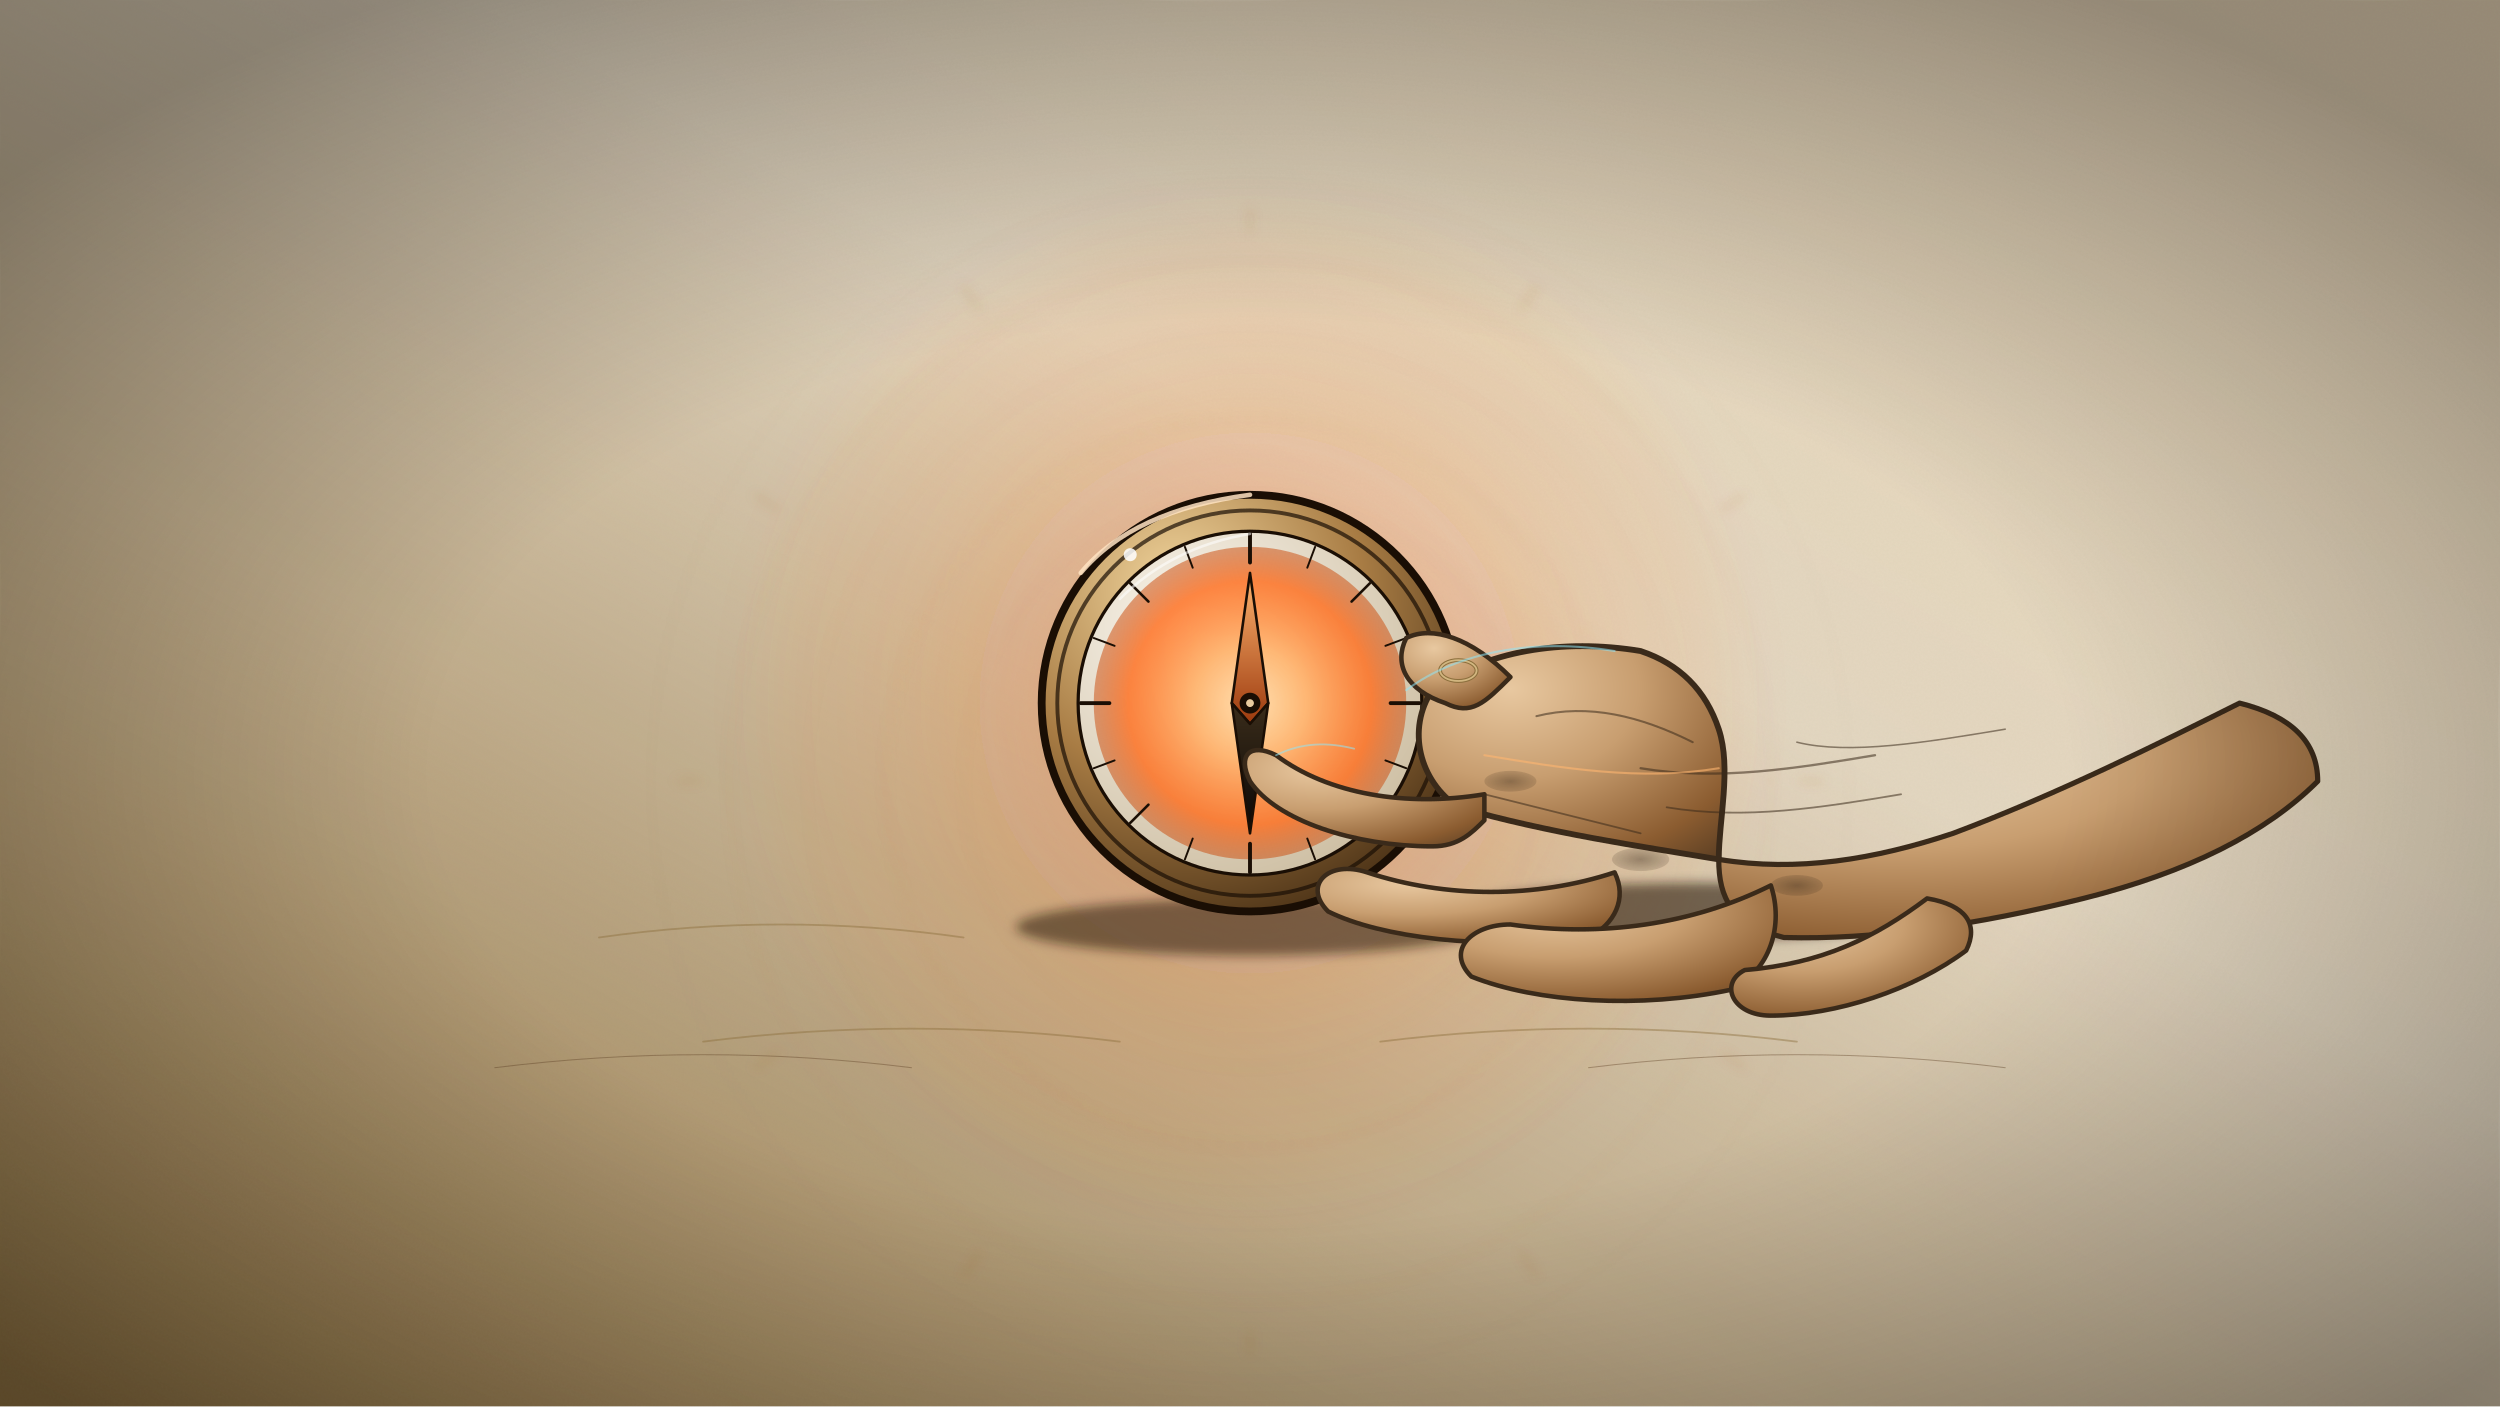
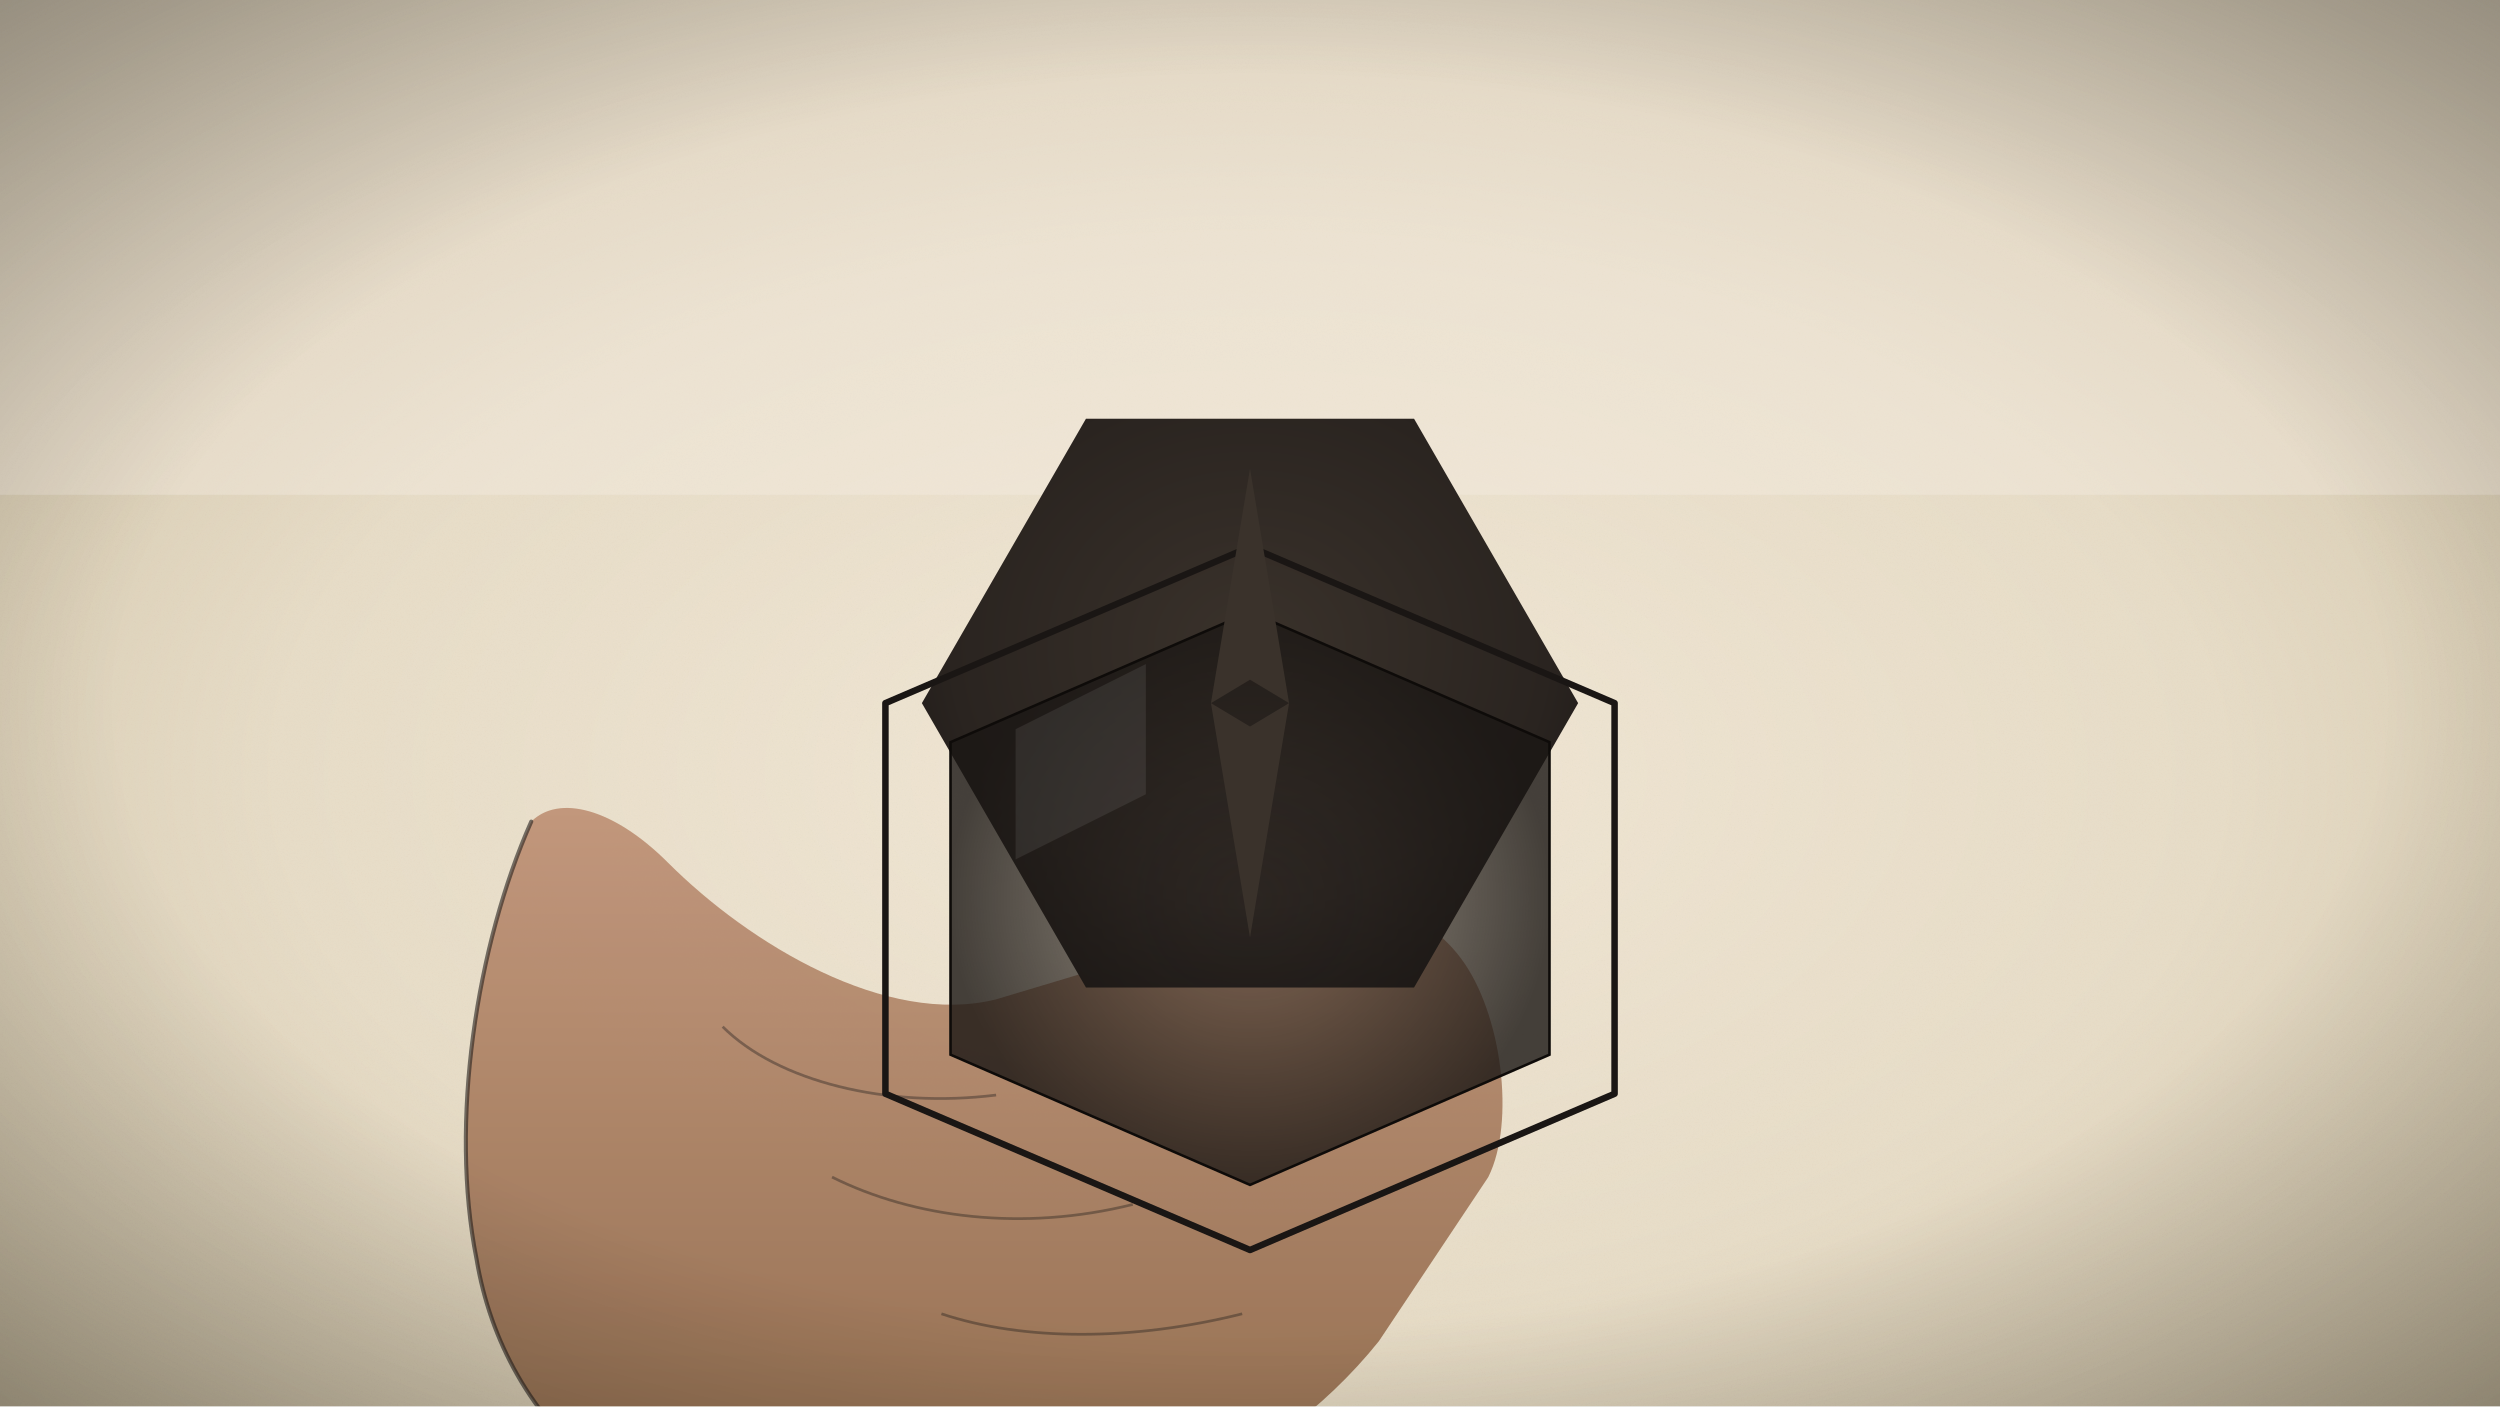
- <svg xmlns="http://www.w3.org/2000/svg" viewBox="0 0 1920 1080" preserveAspectRatio="xMidYMid slice" role="img" aria-label="Scene 08A — Compass lights up (WOW 3, Disney polish)">
+ <svg xmlns="http://www.w3.org/2000/svg" viewBox="0 0 1920 1080" preserveAspectRatio="xMidYMid slice" role="img" aria-label="Scene 08A — Compass lights up">
  <defs>
-     <filter id="painterly08a" x="-5%" y="-5%" width="110%" height="110%">
-       <feTurbulence type="fractalNoise" baseFrequency="0.008" numOctaves="2" seed="42" />
-       <feDisplacementMap in="SourceGraphic" scale="6" />
-     </filter>
-     <filter id="sandGrain" x="-5%" y="-5%" width="110%" height="110%">
-       <feTurbulence type="fractalNoise" baseFrequency="0.6" numOctaves="2" seed="3" />
-       <feColorMatrix values="0 0 0 0 0.55  0 0 0 0 0.44  0 0 0 0 0.30  0 0 0 0.4 0" />
+     <radialGradient id="sandBg" cx="50%" cy="55%" r="70%">
+       <stop offset="0%" stop-color="#F2E8D6" />
+       <stop offset="55%" stop-color="#E8DDC8" />
+       <stop offset="100%" stop-color="#C9BC9F" />
+     </radialGradient>
+     <linearGradient id="handGrad" x1="0%" y1="0%" x2="0%" y2="100%">
+       <stop offset="0%" stop-color="#C09478" />
+       <stop offset="100%" stop-color="#8B6647" />
+     </linearGradient>
+     <radialGradient id="metalBody" cx="50%" cy="40%" r="65%">
+       <stop offset="0%" stop-color="#3A322B" />
+       <stop offset="70%" stop-color="#2A2420" />
+       <stop offset="100%" stop-color="#1A1614" />
+     </radialGradient>
+     <radialGradient id="glassOff" cx="50%" cy="50%" r="50%">
+       <stop offset="0%" stop-color="#2C2622" stop-opacity="0.4" />
+       <stop offset="100%" stop-color="#1A1614" stop-opacity="0.8" />
+     </radialGradient>
+     <radialGradient id="orangeCore" cx="50%" cy="50%" r="55%">
+       <stop offset="0%" stop-color="#FFB066" />
+       <stop offset="40%" stop-color="#FF6B1A" />
+       <stop offset="100%" stop-color="#C24500" stop-opacity="0.9" />
+     </radialGradient>
+     <radialGradient id="orangeSpill" cx="50%" cy="50%" r="50%">
+       <stop offset="0%" stop-color="#FF6B1A" stop-opacity="0.8" />
+       <stop offset="55%" stop-color="#FF6B1A" stop-opacity="0.25" />
+       <stop offset="100%" stop-color="#FF6B1A" stop-opacity="0" />
+     </radialGradient>
+     <filter id="grain" x="0%" y="0%" width="100%" height="100%">
+       <feTurbulence type="fractalNoise" baseFrequency="0.9" numOctaves="2" seed="3" />
+       <feColorMatrix values="0 0 0 0 0.15  0 0 0 0 0.12  0 0 0 0 0.08  0 0 0 0.06 0" />
      <feComposite in2="SourceGraphic" operator="in" />
    </filter>
-     <filter id="contactBlur08a" x="-20%" y="-20%" width="140%" height="140%">
-       <feGaussianBlur stdDeviation="4" />
+     <polygon id="hexagon" points="600,0 300,520 -300,520 -600,0 -300,-520 300,-520" transform="scale(0.001)" />
+     <path id="handShape" d="       M -640,-180       C -680,-90 -700,40 -680,140       C -660,260 -560,360 -380,360       C -240,360 -100,300 -20,200       L 60,80       C 80,40 70,-40 40,-80       C 10,-120 -40,-130 -100,-110       L -300,-50       C -380,-30 -480,-90 -540,-150       C -580,-190 -620,-200 -640,-180 Z     " />
+     <path id="needle" d="       M 0,-180       L 30,0       L 0,18       L -30,0 Z       M 0,180       L 30,0       L 0,-18       L -30,0 Z     " />
+     <filter id="bloom" x="-50%" y="-50%" width="200%" height="200%">
+       <feGaussianBlur stdDeviation="18" result="blur" />
+       <feMerge>
+         <feMergeNode in="blur" />
+         <feMergeNode in="SourceGraphic" />
+       </feMerge>
    </filter>
-     <filter id="bigGlow" x="-50%" y="-50%" width="200%" height="200%">
-       <feGaussianBlur stdDeviation="20" />
+     <filter id="bloomStrong" x="-100%" y="-100%" width="300%" height="300%">
+       <feGaussianBlur stdDeviation="40" />
+       <feComponentTransfer>
+         <feFuncA type="linear" slope="1.5" />
+       </feComponentTransfer>
    </filter>
-     <filter id="softGlow08a" x="-30%" y="-30%" width="160%" height="160%">
-       <feGaussianBlur stdDeviation="8" />
-     </filter>
-     <linearGradient id="sandGrad" x1="100%" y1="0%" x2="0%" y2="100%">
-       <stop offset="0%" stop-color="#F2E0C0" />
-       <stop offset="40%" stop-color="#E8DDC8" />
-       <stop offset="100%" stop-color="#8B6E3C" />
-     </linearGradient>
-     <radialGradient id="handSkin" cx="30%" cy="20%" r="120%">
-       <stop offset="0%" stop-color="#E8C8A0" />
-       <stop offset="35%" stop-color="#C89E70" />
-       <stop offset="70%" stop-color="#8B5C30" />
-       <stop offset="100%" stop-color="#3A2A1A" />
-     </radialGradient>
-     <radialGradient id="handShadow" cx="50%" cy="50%" r="80%">
-       <stop offset="0%" stop-color="#3A2A1A" stop-opacity="0.6" />
-       <stop offset="100%" stop-color="#3A2A1A" stop-opacity="0" />
-     </radialGradient>
-     <radialGradient id="brassCase" cx="32%" cy="22%" r="90%">
-       <stop offset="0%" stop-color="#F0D49C" />
-       <stop offset="50%" stop-color="#A87C44" />
-       <stop offset="100%" stop-color="#3F2810" />
-     </radialGradient>
-     <radialGradient id="faceCream" cx="32%" cy="28%" r="90%">
-       <stop offset="0%" stop-color="#FAF5EC" />
-       <stop offset="100%" stop-color="#C8B89A" />
-     </radialGradient>
-     <radialGradient id="orangeCore" cx="50%" cy="50%" r="60%">
-       <stop offset="0%" stop-color="#FFE0B0" stop-opacity="1" />
-       <stop offset="30%" stop-color="#FFB570" stop-opacity="0.95" />
-       <stop offset="65%" stop-color="#FF6B1A" stop-opacity="0.8" />
-       <stop offset="100%" stop-color="#9C3A0E" stop-opacity="0.3" />
-     </radialGradient>
-     <radialGradient id="haloOrange" cx="50%" cy="50%" r="60%">
-       <stop offset="0%" stop-color="#FF6B1A" stop-opacity="0.4" />
-       <stop offset="60%" stop-color="#FF6B1A" stop-opacity="0.1" />
-       <stop offset="100%" stop-color="#FF6B1A" stop-opacity="0" />
-     </radialGradient>
-     <linearGradient id="needleOrange08a" x1="50%" y1="0%" x2="50%" y2="100%">
-       <stop offset="0%" stop-color="#FFB570" />
-       <stop offset="100%" stop-color="#9C3A0E" />
-     </linearGradient>
-     <linearGradient id="needleDark08a" x1="50%" y1="0%" x2="50%" y2="100%">
-       <stop offset="0%" stop-color="#3A2C1A" />
-       <stop offset="100%" stop-color="#0A0706" />
-     </linearGradient>
-     <radialGradient id="vignette08a" cx="50%" cy="55%" r="65%">
-       <stop offset="50%" stop-color="#000" stop-opacity="0" />
-       <stop offset="100%" stop-color="#000" stop-opacity="0.36" />
-     </radialGradient>
  </defs>
-   <rect width="1920" height="1080" fill="url(#sandGrad)" />
-   <rect width="1920" height="1080" fill="#8B6E3C" opacity="0.06" filter="url(#painterly08a)" />
-   <rect width="1920" height="1080" fill="#8B6E3C" opacity="0.18" filter="url(#sandGrain)" />
-   <g transform="translate(960 600)" opacity="0.32" filter="url(#contactBlur08a)">
-     <circle r="460" fill="none" stroke="#9C3A0E" stroke-width="1.1" stroke-dasharray="1,9" />
-     <circle r="400" fill="none" stroke="#9C3A0E" stroke-width="1.3" stroke-dasharray="3,7" />
-     <circle r="340" fill="none" stroke="#9C3A0E" stroke-width="1" stroke-dasharray="1,5" />
-     <circle r="280" fill="none" stroke="#9C3A0E" stroke-width="1.5" stroke-dasharray="4,10" />
-     <circle r="220" fill="none" stroke="#9C3A0E" stroke-width="1" stroke-dasharray="2,6" />
-     <g stroke="#9C3A0E" stroke-width="1.4" stroke-linecap="round">
-       <line x1="0" y1="-440" x2="0" y2="-422" />
-       <line x1="220" y1="-380" x2="208" y2="-362" />
-       <line x1="380" y1="-220" x2="362" y2="-208" />
-       <line x1="440" y1="0" x2="422" y2="0" />
-       <line x1="380" y1="220" x2="362" y2="208" />
-       <line x1="220" y1="380" x2="208" y2="362" />
-       <line x1="0" y1="440" x2="0" y2="422" />
-       <line x1="-220" y1="380" x2="-208" y2="362" />
-       <line x1="-380" y1="220" x2="-362" y2="208" />
-       <line x1="-440" y1="0" x2="-422" y2="0" />
-       <line x1="-380" y1="-220" x2="-362" y2="-208" />
-       <line x1="-220" y1="-380" x2="-208" y2="-362" />
+   <rect width="1920" height="1080" fill="url(#sandBg)" />
+   <rect width="1920" height="1080" fill="url(#sandBg)" filter="url(#grain)" opacity="0.55" />
+   <rect width="1920" height="380" fill="#F5EFE6" opacity="0.35" />
+   <g transform="translate(960 540)">
+     <g transform="translate(120 280) scale(1.05)" opacity="0.95">
+       <use href="#handShape" fill="url(#handGrad)" />
+       <path d="M -640,-180 C -680,-90 -700,40 -680,140 C -660,260 -560,360 -380,360" fill="none" stroke="#1A1614" stroke-width="3" stroke-linecap="round" opacity="0.6" />
+       <path d="M -500,-30 C -460,10 -380,30 -300,20" fill="none" stroke="#1A1614" stroke-width="2" opacity="0.4" />
+       <path d="M -420,80 C -360,110 -280,120 -200,100" fill="none" stroke="#1A1614" stroke-width="2" opacity="0.4" />
+       <path d="M -340,180 C -280,200 -200,200 -120,180" fill="none" stroke="#1A1614" stroke-width="2" opacity="0.4" />
    </g>
-     <animateTransform attributeName="transform" type="rotate" values="0 0 0;360 0 0" dur="100s" repeatCount="indefinite" additive="sum" />
-   </g>
-   <circle cx="960" cy="540" r="380" fill="url(#haloOrange)" filter="url(#bigGlow)">
-     <animate attributeName="r" values="280;420;280" dur="4.6s" repeatCount="indefinite" calcMode="spline" keyTimes="0;0.5;1" keySplines="0.42 0 0.58 1;0.42 0 0.58 1" />
-     <animate attributeName="opacity" values="0.6;1;0.6" dur="4.6s" repeatCount="indefinite" calcMode="spline" keyTimes="0;0.5;1" keySplines="0.42 0 0.58 1;0.42 0 0.58 1" />
-   </circle>
-   <g stroke="#8B6E3C" stroke-width="1.4" stroke-linecap="round" fill="none" opacity="0.45">
-     <path d="M 460 720 Q 600 700 740 720" />
-     <path d="M 1180 720 Q 1320 700 1460 720" />
-     <path d="M 540 800 Q 700 780 860 800" />
-     <path d="M 1060 800 Q 1220 780 1380 800" />
-   </g>
-   <g stroke="#5C3E22" stroke-width="0.8" stroke-linecap="round" fill="none" opacity="0.4">
-     <path d="M 380 820 Q 540 800 700 820" />
-     <path d="M 1220 820 Q 1380 800 1540 820" />
-   </g>
-   <g transform="translate(960 540)">
-     <ellipse cx="0" cy="172" rx="180" ry="22" fill="#1A0E04" opacity="0.5" filter="url(#contactBlur08a)" />
-     <circle r="160" fill="url(#brassCase)" stroke="#1A0E04" stroke-width="6" />
-     <circle r="148" fill="none" stroke="#1A0E04" stroke-width="3" opacity="0.7" />
-     <circle r="132" fill="url(#faceCream)" stroke="#1A0E04" stroke-width="2.5" />
-     <circle r="120" fill="url(#orangeCore)">
-       <animate attributeName="opacity" values="0.7;1;0.7" dur="3s" repeatCount="indefinite" calcMode="spline" keyTimes="0;0.5;1" keySplines="0.42 0 0.58 1;0.42 0 0.58 1" />
-     </circle>
-     <path d="M -130 -100 Q -90 -148 0 -160" fill="none" stroke="#FFE3C2" stroke-width="3.5" stroke-linecap="round" opacity="0.85" />
-     <circle cx="-92" cy="-114" r="5" fill="#FFF" opacity="0.85" />
-     <g stroke="#1A0E04" stroke-linecap="round">
-       <line x1="0" y1="-130" x2="0" y2="-108" stroke-width="3" />
-       <line x1="130" y1="0" x2="108" y2="0" stroke-width="3" />
-       <line x1="0" y1="130" x2="0" y2="108" stroke-width="3" />
-       <line x1="-130" y1="0" x2="-108" y2="0" stroke-width="3" />
-       <line x1="92" y1="-92" x2="78" y2="-78" stroke-width="2" />
-       <line x1="92" y1="92" x2="78" y2="78" stroke-width="2" />
-       <line x1="-92" y1="92" x2="-78" y2="78" stroke-width="2" />
-       <line x1="-92" y1="-92" x2="-78" y2="-78" stroke-width="2" />
-       <line x1="50" y1="-120" x2="44" y2="-104" stroke-width="1.5" />
-       <line x1="120" y1="-50" x2="104" y2="-44" stroke-width="1.5" />
-       <line x1="120" y1="50" x2="104" y2="44" stroke-width="1.5" />
-       <line x1="50" y1="120" x2="44" y2="104" stroke-width="1.5" />
-       <line x1="-50" y1="120" x2="-44" y2="104" stroke-width="1.5" />
-       <line x1="-120" y1="50" x2="-104" y2="44" stroke-width="1.5" />
-       <line x1="-120" y1="-50" x2="-104" y2="-44" stroke-width="1.5" />
-       <line x1="-50" y1="-120" x2="-44" y2="-104" stroke-width="1.5" />
+     <g class="orange-spill">
+       <circle cx="0" cy="0" r="520" fill="url(#orangeSpill)" filter="url(#bloomStrong)" opacity="0">
+         <animate attributeName="opacity" values="0;0;0.35;0.7;0.9;0.9" keyTimes="0;0.25;0.45;0.65;0.85;1" dur="8s" fill="freeze" />
+         <animate attributeName="r" values="380;420;500;560;620;620" keyTimes="0;0.25;0.45;0.65;0.85;1" dur="8s" fill="freeze" />
+       </circle>
    </g>
-     <g>
-       <path d="M 0 -100 L 14 0 L 0 16 L -14 0 Z" fill="url(#needleOrange08a)" stroke="#1A0E04" stroke-width="2" stroke-linejoin="round" />
-       <path d="M 0 16 L 14 0 L 0 100 L -14 0 Z" fill="url(#needleDark08a)" stroke="#1A0E04" stroke-width="2" stroke-linejoin="round" />
-       <animateTransform attributeName="transform" type="rotate" values="-6;3;-2;5;-6" dur="3.6s" repeatCount="indefinite" calcMode="spline" keyTimes="0;0.25;0.5;0.75;1" keySplines="0.42 0 0.58 1;0.42 0 0.58 1;0.42 0 0.58 1;0.42 0 0.58 1" />
+     <g transform="translate(0 0) scale(420)">
+       <use href="#hexagon" fill="url(#metalBody)" />
    </g>
-     <circle r="8" fill="#1A0E04" />
-     <circle r="3" fill="#FFE0B0" opacity="0.9" />
-     <path d="M -100 -80 Q -60 -120 0 -130" fill="none" stroke="#FFFFFF" stroke-width="2" stroke-linecap="round" opacity="0.55" />
-     <circle r="160" fill="none" stroke="#FF6B1A" stroke-width="2" opacity="0">
-       <animate attributeName="r" values="160;280;160" dur="3s" repeatCount="indefinite" calcMode="spline" keyTimes="0;0.5;1" keySplines="0.25 0.1 0.25 1;0.42 0 0.58 1" />
-       <animate attributeName="opacity" values="0;0.7;0" dur="3s" repeatCount="indefinite" calcMode="spline" keyTimes="0;0.3;1" keySplines="0.25 0.1 0.25 1;0.42 0 0.58 1" />
-     </circle>
-     <circle r="160" fill="none" stroke="#FF6B1A" stroke-width="1.5" opacity="0">
-       <animate attributeName="r" values="160;320;160" dur="3s" begin="0.5s" repeatCount="indefinite" calcMode="spline" keyTimes="0;0.5;1" keySplines="0.25 0.1 0.25 1;0.42 0 0.58 1" />
-       <animate attributeName="opacity" values="0;0.55;0" dur="3s" begin="0.5s" repeatCount="indefinite" calcMode="spline" keyTimes="0;0.3;1" keySplines="0.25 0.1 0.25 1;0.42 0 0.58 1" />
+     <polygon points="960,420 1240,540 1240,840 960,960 680,840 680,540" transform="translate(-960 -540)" fill="none" stroke="#1A1614" stroke-width="5" stroke-linejoin="round" />
+     <g class="compass-glass">
+       <polygon points="960,470 1190,570 1190,810 960,910 730,810 730,570" transform="translate(-960 -540)" fill="url(#glassOff)" stroke="#0E0B09" stroke-width="2">
+         <animate attributeName="fill-opacity" values="1;1;0.6;0.2;0;0" keyTimes="0;0.2;0.4;0.55;0.7;1" dur="8s" fill="freeze" />
+       </polygon>
+       <polygon points="960,470 1190,570 1190,810 960,910 730,810 730,570" transform="translate(-960 -540)" fill="url(#orangeCore)" opacity="0">
+         <animate attributeName="opacity" values="0;0;0.15;0.4;0.7;0.95;1" keyTimes="0;0.15;0.3;0.45;0.65;0.85;1" dur="8s" fill="freeze" />
+       </polygon>
+       <polygon points="780,560 880,510 880,610 780,660" transform="translate(-960 -540)" fill="#FFFFFF" opacity="0.08" />
+     </g>
+     <polygon points="960,470 1190,570 1190,810 960,910 730,810 730,570" transform="translate(-960 -540)" fill="none" stroke="#FF6B1A" stroke-width="0" stroke-linejoin="round" filter="url(#bloom)">
+       <animate attributeName="stroke-width" values="0;0;4;6;8;6" keyTimes="0;0.1;0.2;0.35;0.5;1" dur="8s" fill="freeze" />
+       <animate attributeName="opacity" values="0;0;0.5;0.85;1;0.85" keyTimes="0;0.1;0.2;0.35;0.5;1" dur="8s" fill="freeze" />
+     </polygon>
+     <g class="compass-needle">
+       <use href="#needle" fill="#3A322B" opacity="1">
+         <animate attributeName="opacity" values="1;1;0.7;0.2;0;0" keyTimes="0;0.3;0.4;0.5;0.6;1" dur="8s" fill="freeze" />
+       </use>
+       <use href="#needle" fill="#FF6B1A" opacity="0" filter="url(#bloom)">
+         <animate attributeName="opacity" values="0;0;0.4;0.8;1;1" keyTimes="0;0.3;0.4;0.5;0.65;1" dur="8s" fill="freeze" />
+       </use>
+     </g>
+     <g class="dial-numerals" font-family="serif" font-size="38" font-weight="700" text-anchor="middle" fill="#FF6B1A" filter="url(#bloom)">
+       <text x="0" y="-260" opacity="0">N
+         <animate attributeName="opacity" values="0;0;0;0;0.4;1" keyTimes="0;0.55;0.6;0.62;0.68;0.78" dur="8s" fill="freeze" />
+       </text>
+       <text x="225" y="0" opacity="0" dominant-baseline="middle">E
+         <animate attributeName="opacity" values="0;0;0;0;0.4;1" keyTimes="0;0.6;0.65;0.67;0.73;0.83" dur="8s" fill="freeze" />
+       </text>
+       <text x="0" y="285" opacity="0">S
+         <animate attributeName="opacity" values="0;0;0;0;0.4;1" keyTimes="0;0.65;0.7;0.72;0.78;0.88" dur="8s" fill="freeze" />
+       </text>
+       <text x="-225" y="0" opacity="0" dominant-baseline="middle">W
+         <animate attributeName="opacity" values="0;0;0;0;0.4;1" keyTimes="0;0.7;0.75;0.77;0.83;0.93" dur="8s" fill="freeze" />
+       </text>
+     </g>
+     <circle cx="0" cy="0" r="120" fill="#FFB066" opacity="0" filter="url(#bloomStrong)">
+       <animate attributeName="opacity" values="0;0;0;0;0.3;0.55;0.45;0.55" keyTimes="0;0.6;0.7;0.78;0.85;0.9;0.95;1" dur="8s" fill="freeze" />
+       <animate attributeName="r" values="60;60;60;100;150;180;165;180" keyTimes="0;0.6;0.7;0.78;0.85;0.9;0.95;1" dur="8s" fill="freeze" />
    </circle>
  </g>
-   <g fill="#FFB570">
-     <circle cx="840" cy="540" r="2.5" opacity="0">
-       <animate attributeName="cy" values="540;540;320" dur="3s" begin="0s" repeatCount="indefinite" keyTimes="0;0.1;1" calcMode="spline" keySplines="0.42 0 0.58 1;0.25 0.1 0.25 1" />
-       <animate attributeName="opacity" values="0;1;0" dur="3s" begin="0s" repeatCount="indefinite" keyTimes="0;0.1;1" />
-       <animate attributeName="r" values="1;3;1.5" dur="3s" begin="0s" repeatCount="indefinite" keyTimes="0;0.1;1" />
-     </circle>
-     <circle cx="1080" cy="540" r="2.5" opacity="0">
-       <animate attributeName="cy" values="540;540;300" dur="3.2s" begin="0.3s" repeatCount="indefinite" keyTimes="0;0.1;1" calcMode="spline" keySplines="0.42 0 0.58 1;0.25 0.1 0.25 1" />
-       <animate attributeName="opacity" values="0;1;0" dur="3.2s" begin="0.3s" repeatCount="indefinite" keyTimes="0;0.1;1" />
-     </circle>
-     <circle cx="920" cy="560" r="2" opacity="0">
-       <animate attributeName="cy" values="560;560;340" dur="2.8s" begin="0.6s" repeatCount="indefinite" keyTimes="0;0.1;1" calcMode="spline" keySplines="0.42 0 0.58 1;0.25 0.1 0.25 1" />
-       <animate attributeName="opacity" values="0;1;0" dur="2.8s" begin="0.6s" repeatCount="indefinite" keyTimes="0;0.1;1" />
-     </circle>
-     <circle cx="1000" cy="560" r="2" opacity="0">
-       <animate attributeName="cy" values="560;560;320" dur="3.4s" begin="0.9s" repeatCount="indefinite" keyTimes="0;0.1;1" calcMode="spline" keySplines="0.42 0 0.58 1;0.25 0.1 0.25 1" />
-       <animate attributeName="opacity" values="0;1;0" dur="3.4s" begin="0.9s" repeatCount="indefinite" keyTimes="0;0.1;1" />
-     </circle>
-     <circle cx="880" cy="560" r="2.2" opacity="0">
-       <animate attributeName="cy" values="560;560;310" dur="3s" begin="1.2s" repeatCount="indefinite" keyTimes="0;0.1;1" calcMode="spline" keySplines="0.42 0 0.58 1;0.25 0.1 0.25 1" />
-       <animate attributeName="opacity" values="0;1;0" dur="3s" begin="1.2s" repeatCount="indefinite" keyTimes="0;0.1;1" />
-     </circle>
-     <circle cx="1040" cy="560" r="2.4" opacity="0">
-       <animate attributeName="cy" values="560;560;290" dur="3.2s" begin="1.5s" repeatCount="indefinite" keyTimes="0;0.1;1" calcMode="spline" keySplines="0.42 0 0.58 1;0.25 0.1 0.25 1" />
-       <animate attributeName="opacity" values="0;1;0" dur="3.2s" begin="1.5s" repeatCount="indefinite" keyTimes="0;0.1;1" />
-     </circle>
-   </g>
-   <g transform="translate(1340 580)">
-     <ellipse cx="-40" cy="120" rx="180" ry="22" fill="#1A0E04" opacity="0.55" filter="url(#contactBlur08a)" />
-     <path d="M 380 -40 C 320 -10 240 30 160 60              C 100 80 40 90 -20 80 C -20 110 -10 130 30 140              C 100 142 180 130 260 110 C 340 90 400 60 440 20              C 440 -10 420 -30 380 -40 Z" fill="url(#handSkin)" stroke="#3A2A1A" stroke-width="4" stroke-linejoin="round" />
-     <path d="M -20 80 C -80 70 -150 60 -220 40              C -250 20 -260 -20 -240 -50              C -200 -80 -140 -90 -80 -80              C -50 -70 -30 -50 -20 -20 C -10 10 -20 50 -20 80 Z" fill="url(#handSkin)" stroke="#3A2A1A" stroke-width="4.5" stroke-linejoin="round" />
-     <path d="M -180 -60 C -210 -90 -240 -100 -260 -90              C -270 -70 -260 -50 -230 -40 C -210 -30 -200 -40 -180 -60 Z" fill="url(#handSkin)" stroke="#3A2A1A" stroke-width="3.5" stroke-linejoin="round" />
-     <ellipse cx="-220" cy="-65" rx="14" ry="8" fill="none" stroke="#8B6E3C" stroke-width="3" />
-     <ellipse cx="-220" cy="-65" rx="14" ry="8" fill="none" stroke="#F0D49C" stroke-width="1.4" opacity="0.7" />
-     <path d="M -200 30 C -260 40 -320 30 -360 0              C -380 -10 -390 0 -380 20 C -360 50 -300 70 -240 70              C -220 70 -210 60 -200 50 Z" fill="url(#handSkin)" stroke="#3A2A1A" stroke-width="3.5" stroke-linejoin="round" />
-     <path d="M -100 90 C -160 110 -230 110 -290 90              C -320 80 -340 100 -320 120 C -280 140 -200 150 -120 140              C -100 130 -90 110 -100 90 Z" fill="url(#handSkin)" stroke="#3A2A1A" stroke-width="3.5" stroke-linejoin="round" />
-     <path d="M 20 100 C -40 130 -110 140 -180 130              C -210 130 -230 150 -210 170 C -160 190 -80 195 -10 180              C 20 165 30 130 20 100 Z" fill="url(#handSkin)" stroke="#3A2A1A" stroke-width="3.5" stroke-linejoin="round" />
-     <path d="M 140 110 C 100 140 60 160 0 165              C -20 175 -10 200 20 200 C 70 200 130 180 170 150              C 180 130 170 115 140 110 Z" fill="url(#handSkin)" stroke="#3A2A1A" stroke-width="3.5" stroke-linejoin="round" />
-     <g stroke="#3A2A1A" stroke-linecap="round" fill="none" opacity="0.55">
-       <path d="M 100 0 C 40 10 -20 20 -80 10" stroke-width="1.8" />
-       <path d="M 120 30 C 60 40 0 50 -60 40" stroke-width="1.4" />
-       <path d="M 200 -20 C 140 -10 80 0 40 -10" stroke-width="1.2" />
-       <path d="M -80 60 C -120 50 -160 40 -200 30" stroke-width="1.4" />
-       <path d="M -40 -10 C -80 -30 -120 -40 -160 -30" stroke-width="1.6" />
-     </g>
-     <g fill="url(#handShadow)" opacity="0.7">
-       <ellipse cx="-180" cy="20" rx="20" ry="8" />
-       <ellipse cx="-80" cy="80" rx="22" ry="9" />
-       <ellipse cx="40" cy="100" rx="20" ry="8" />
-     </g>
-     <path d="M -260 -50 C -220 -80 -160 -90 -100 -80" fill="none" stroke="#8FE4F4" stroke-width="1.6" stroke-linecap="round" opacity="0.55" />
-     <path d="M -360 0 C -340 -10 -320 -10 -300 -5" fill="none" stroke="#8FE4F4" stroke-width="1.4" stroke-linecap="round" opacity="0.55" />
-     <path d="M -200 0 C -140 10 -80 20 -20 10" fill="none" stroke="#FFB570" stroke-width="1.6" stroke-linecap="round" opacity="0.6" />
-     <animateTransform attributeName="transform" type="translate" values="0 0; -3 0; 0 0" dur="4.6s" repeatCount="indefinite" calcMode="spline" keyTimes="0;0.5;1" keySplines="0.42 0 0.58 1;0.42 0 0.58 1" />
-   </g>
-   <rect width="1920" height="1080" fill="url(#vignette08a)" pointer-events="none" />
+   <radialGradient id="vignette" cx="50%" cy="50%" r="75%">
+     <stop offset="60%" stop-color="#000" stop-opacity="0" />
+     <stop offset="100%" stop-color="#000" stop-opacity="0.35" />
+   </radialGradient>
+   <rect width="1920" height="1080" fill="url(#vignette)" pointer-events="none" />
</svg>
